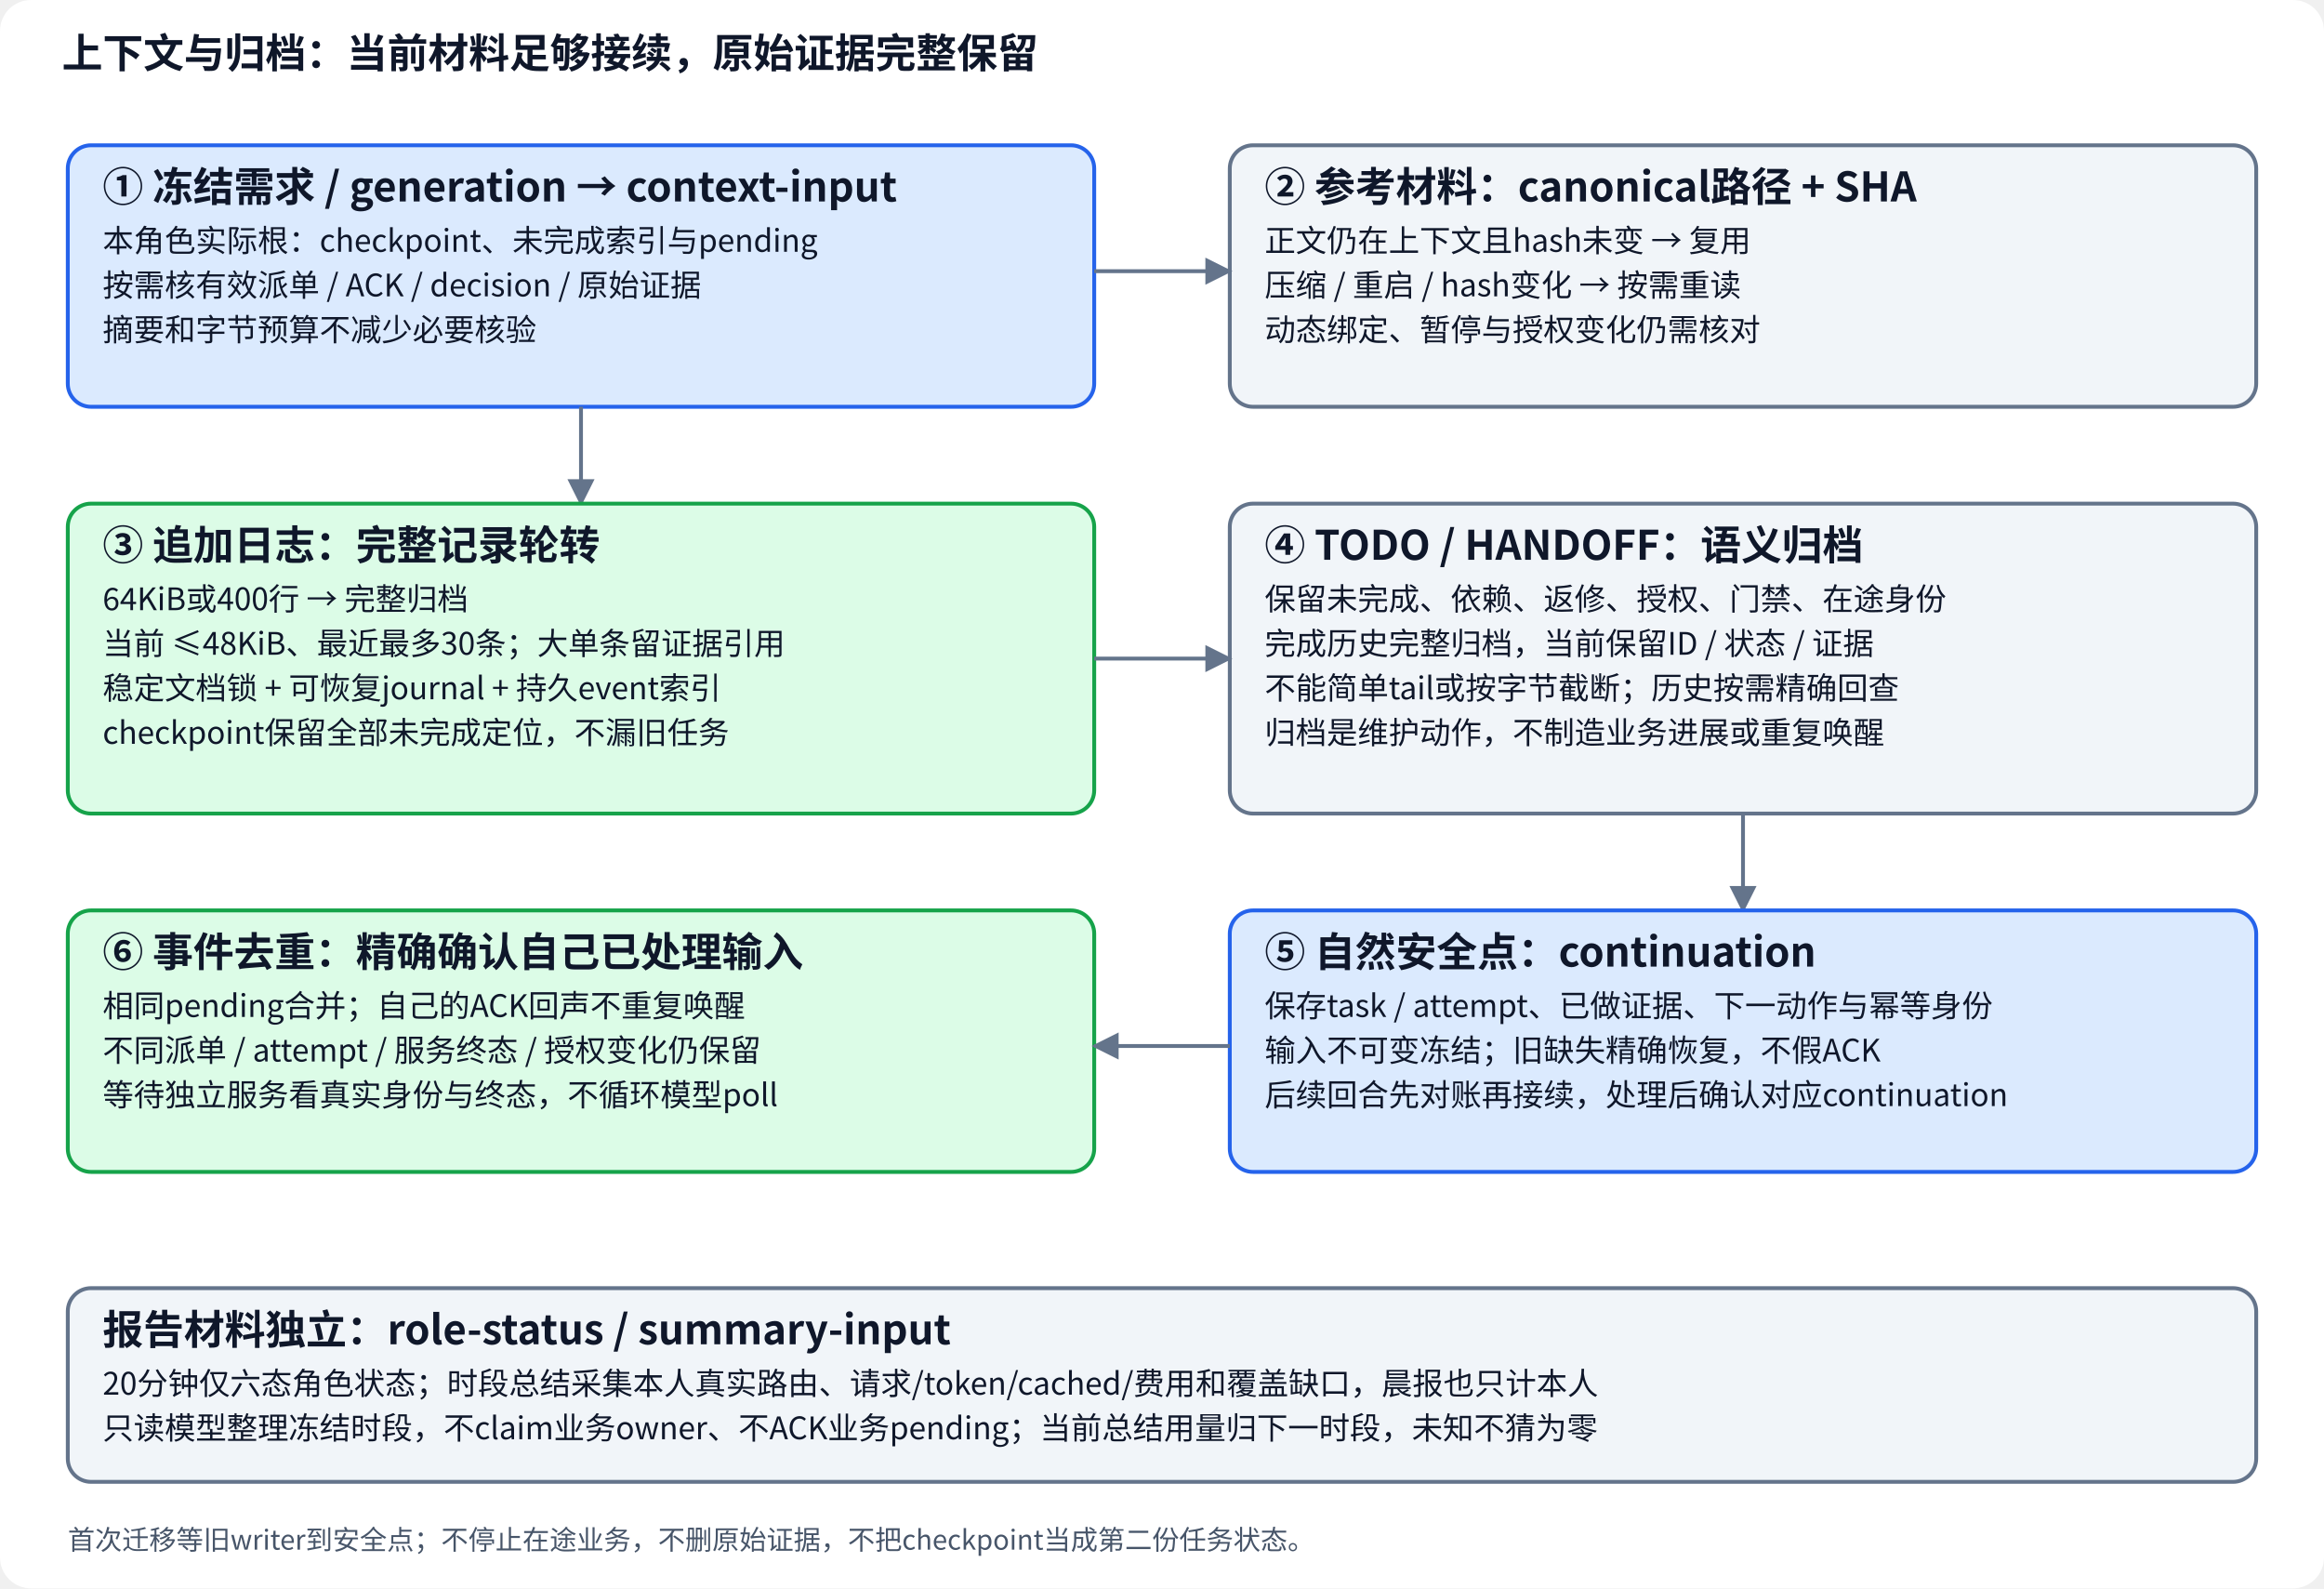
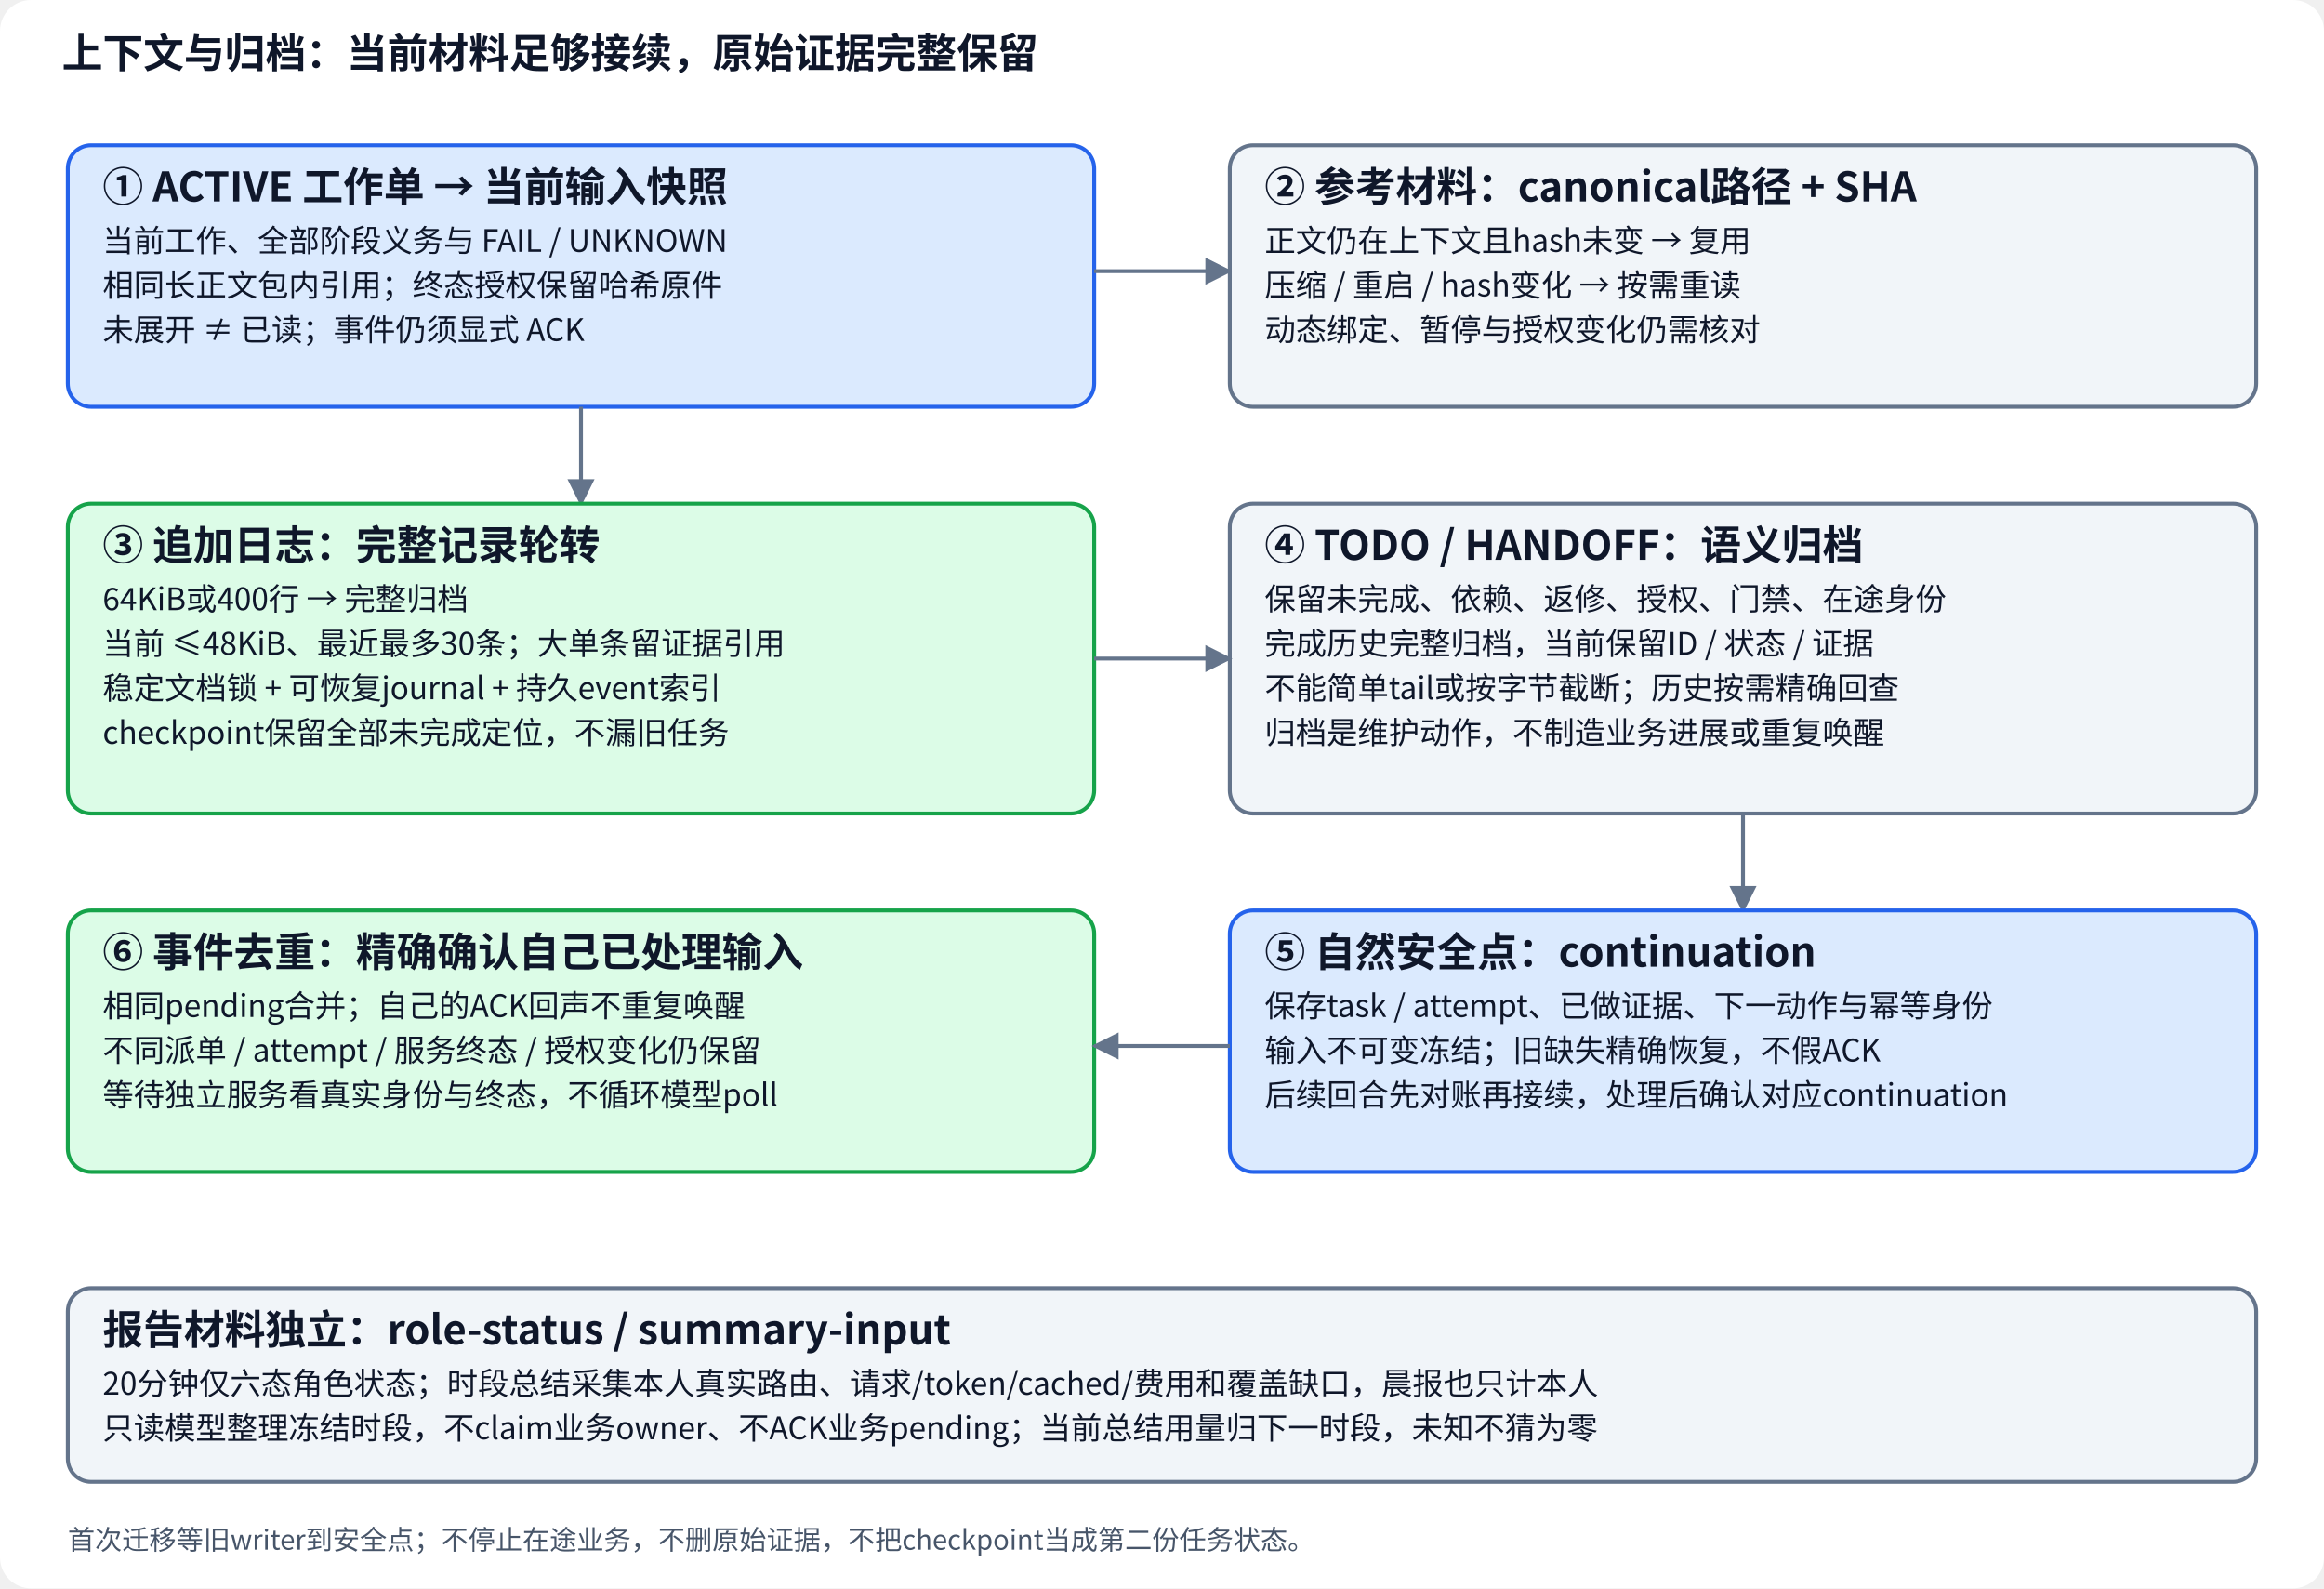
<svg xmlns="http://www.w3.org/2000/svg" width="1200" height="820" viewBox="0 0 1200 820" role="img" aria-labelledby="title desc">
  <defs>
    <marker id="arrow" viewBox="0 0 10 10" refX="9" refY="5" markerWidth="7" markerHeight="7" orient="auto-start-reverse">
      <path d="M 0 0 L 10 5 L 0 10 z" fill="#64748b" />
    </marker>
  </defs>
  <style>text{font-family:"Noto Sans CJK SC","Microsoft YaHei","PingFang SC",sans-serif;fill:#0f172a}.heading{font-size:21px;font-weight:700}.line{font-size:16px}.note{font-size:14px;fill:#475569}</style>
  <rect width="1200" height="820" fill="#ffffff" rx="16" />
  <text x="32" y="35" class="heading">上下文与归档：当前材料足够接续，原始证据完整保留</text>
  <rect x="35" y="75" width="530" height="135" rx="12" fill="#dbeafe" stroke="#2563eb" stroke-width="2" />
-   <text x="53" y="104" class="heading">① 冻结需求 / generation → context-input</text>
-   <text x="53" y="130" class="line">本角色实际根：checkpoint、未完成索引与pending</text>
-   <text x="53" y="153" class="line">按需核有效派单 / ACK / decision / 原始证据</text>
-   <text x="53" y="176" class="line">摘要和字节预算不减少必要核验</text>
+   <text x="53" y="104" class="heading">① ACTIVE 工作单 → 当前输入快照</text>
+   <text x="53" y="130" class="line">当前工作、全部阶段义务与 FAIL / UNKNOWN</text>
+   <text x="53" y="153" class="line">相同长正文包内引用；终态授权保留哈希原件</text>
+   <text x="53" y="176" class="line">未展开 ≠ 已读；事件仍须显式 ACK</text>
  <rect x="635" y="75" width="530" height="135" rx="12" fill="#f1f5f9" stroke="#64748b" stroke-width="2" />
  <text x="653" y="104" class="heading">② 参考材料：canonical路径 + SHA</text>
  <text x="653" y="130" class="line">正文仍在上下文且hash未变 → 复用</text>
  <text x="653" y="153" class="line">压缩 / 重启 / hash变化 → 按需重读</text>
  <text x="653" y="176" class="line">动态绑定、暂停与授权变化仍需核对</text>
  <polyline points="565,140 635,140" fill="none" stroke="#64748b" stroke-width="2" marker-end="url(#arrow)" />
  <polyline points="300,210 300,260" fill="none" stroke="#64748b" stroke-width="2" marker-end="url(#arrow)" />
  <rect x="35" y="260" width="530" height="160" rx="12" fill="#dcfce7" stroke="#16a34a" stroke-width="2" />
  <text x="53" y="289" class="heading">③ 追加日志：完整记录轮转</text>
  <text x="53" y="315" class="line">64KiB或400行 → 完整归档</text>
  <text x="53" y="338" class="line">当前 ≤48KiB、最近最多30条；大单条留证据引用</text>
  <text x="53" y="361" class="line">稳定文档锁 + 可恢复journal + 持久event索引</text>
  <text x="53" y="384" class="line">checkpoint保留全部未完成定位，不漏旧任务</text>
  <rect x="635" y="260" width="530" height="160" rx="12" fill="#f1f5f9" stroke="#64748b" stroke-width="2" />
  <text x="653" y="289" class="heading">④ TODO / HANDOFF：语义归档</text>
  <text x="653" y="315" class="line">保留未完成、依赖、返修、授权、门禁、在途身份</text>
  <text x="653" y="338" class="line">完成历史完整归档，当前保留ID / 状态 / 证据</text>
  <text x="653" y="361" class="line">不能简单tail或按字节截断；历史按需精确回查</text>
  <text x="653" y="384" class="line">归档是维护动作，不制造业务进展或重复唤醒</text>
  <polyline points="565,340 635,340" fill="none" stroke="#64748b" stroke-width="2" marker-end="url(#arrow)" />
  <polyline points="900,420 900,470" fill="none" stroke="#64748b" stroke-width="2" marker-end="url(#arrow)" />
  <rect x="635" y="470" width="530" height="135" rx="12" fill="#dbeafe" stroke="#2563eb" stroke-width="2" />
  <text x="653" y="499" class="heading">⑤ 自然安全点：continuation</text>
  <text x="653" y="525" class="line">保存task / attempt、已做证据、下一动作与幂等身份</text>
  <text x="653" y="548" class="line">输入不可变冻结；旧缺失精确恢复，不假ACK</text>
  <text x="653" y="571" class="line">后续回合先对账再接续，处理后确认对应continuation</text>
  <rect x="35" y="470" width="530" height="135" rx="12" fill="#dcfce7" stroke="#16a34a" stroke-width="2" />
  <text x="53" y="499" class="heading">⑥ 事件去重：精确确认自己已处理输入</text>
  <text x="53" y="525" class="line">相同pending合并；自己的ACK回声不重复唤醒</text>
  <text x="53" y="548" class="line">不同派单 / attempt / 服务终态 / 授权变化仍保留</text>
  <text x="53" y="571" class="line">等待独立服务看真实身份与终态，不循环模型poll</text>
  <polyline points="635,540 565,540" fill="none" stroke="#64748b" stroke-width="2" marker-end="url(#arrow)" />
  <rect x="35" y="665" width="1130" height="100" rx="12" fill="#f1f5f9" stroke="#64748b" stroke-width="2" />
  <text x="53" y="694" class="heading">报告材料独立：role-status / summary-input</text>
  <text x="53" y="720" class="line">20分钟仅六态角色状态；时段总结采集本人真实路由、请求/token/cached/费用和覆盖缺口，晨报也只计本人</text>
  <text x="53" y="743" class="line">只读模型整理冻结时段，不claim业务owner、不ACK业务pending；当前总结用量归下一时段，未知不猜为零</text>
  <text x="35" y="800" class="note">首次迁移等旧writer到安全点；不停止在途业务，不删原始证据，不把checkpoint当成第二份任务状态。</text>
</svg>
